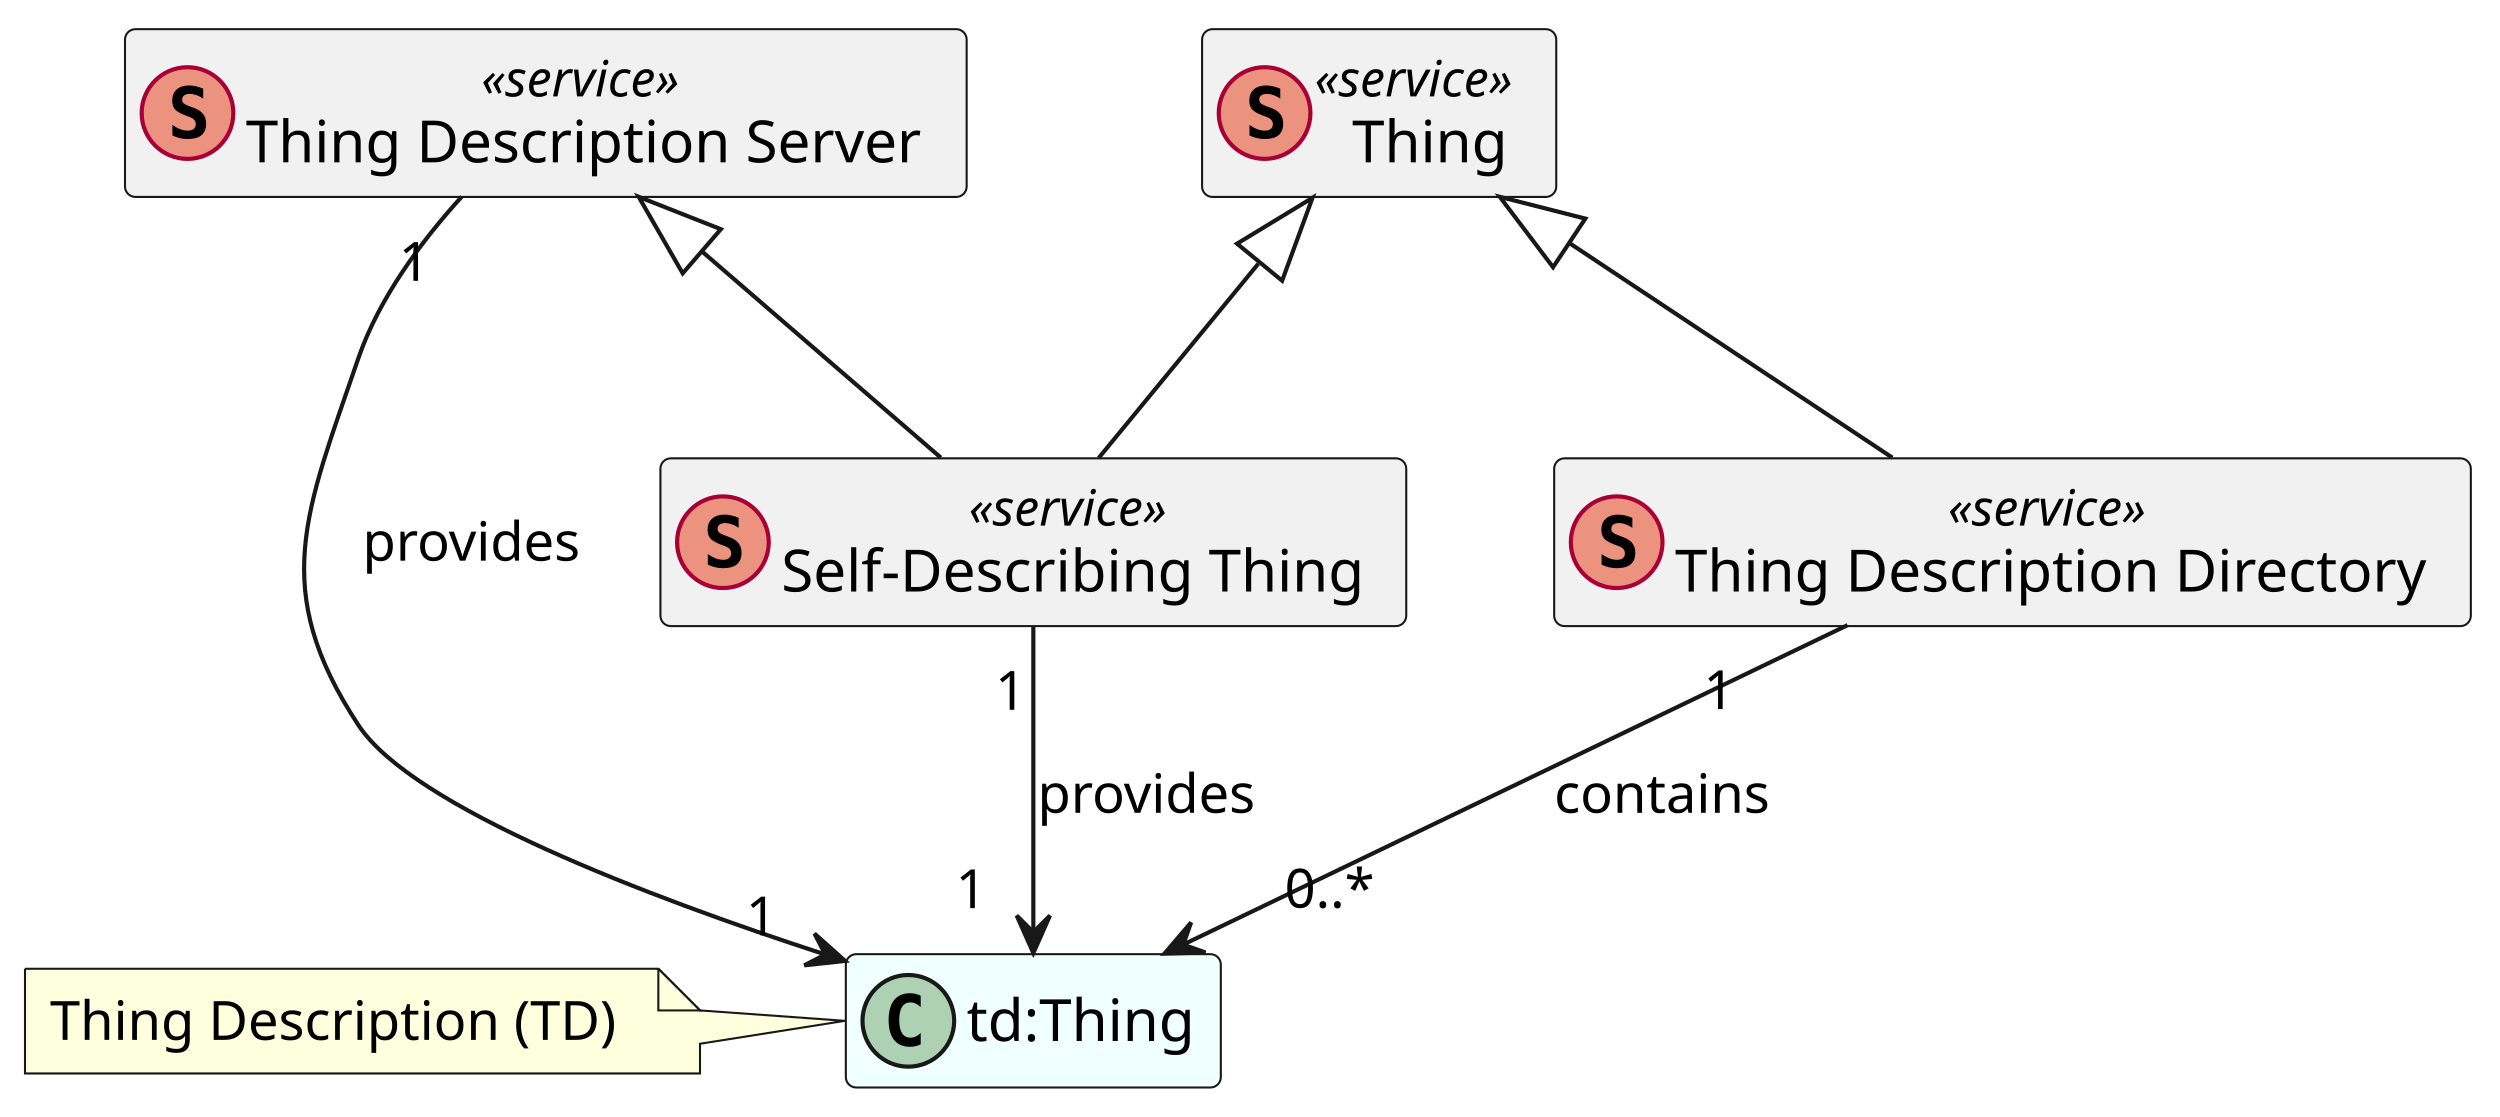
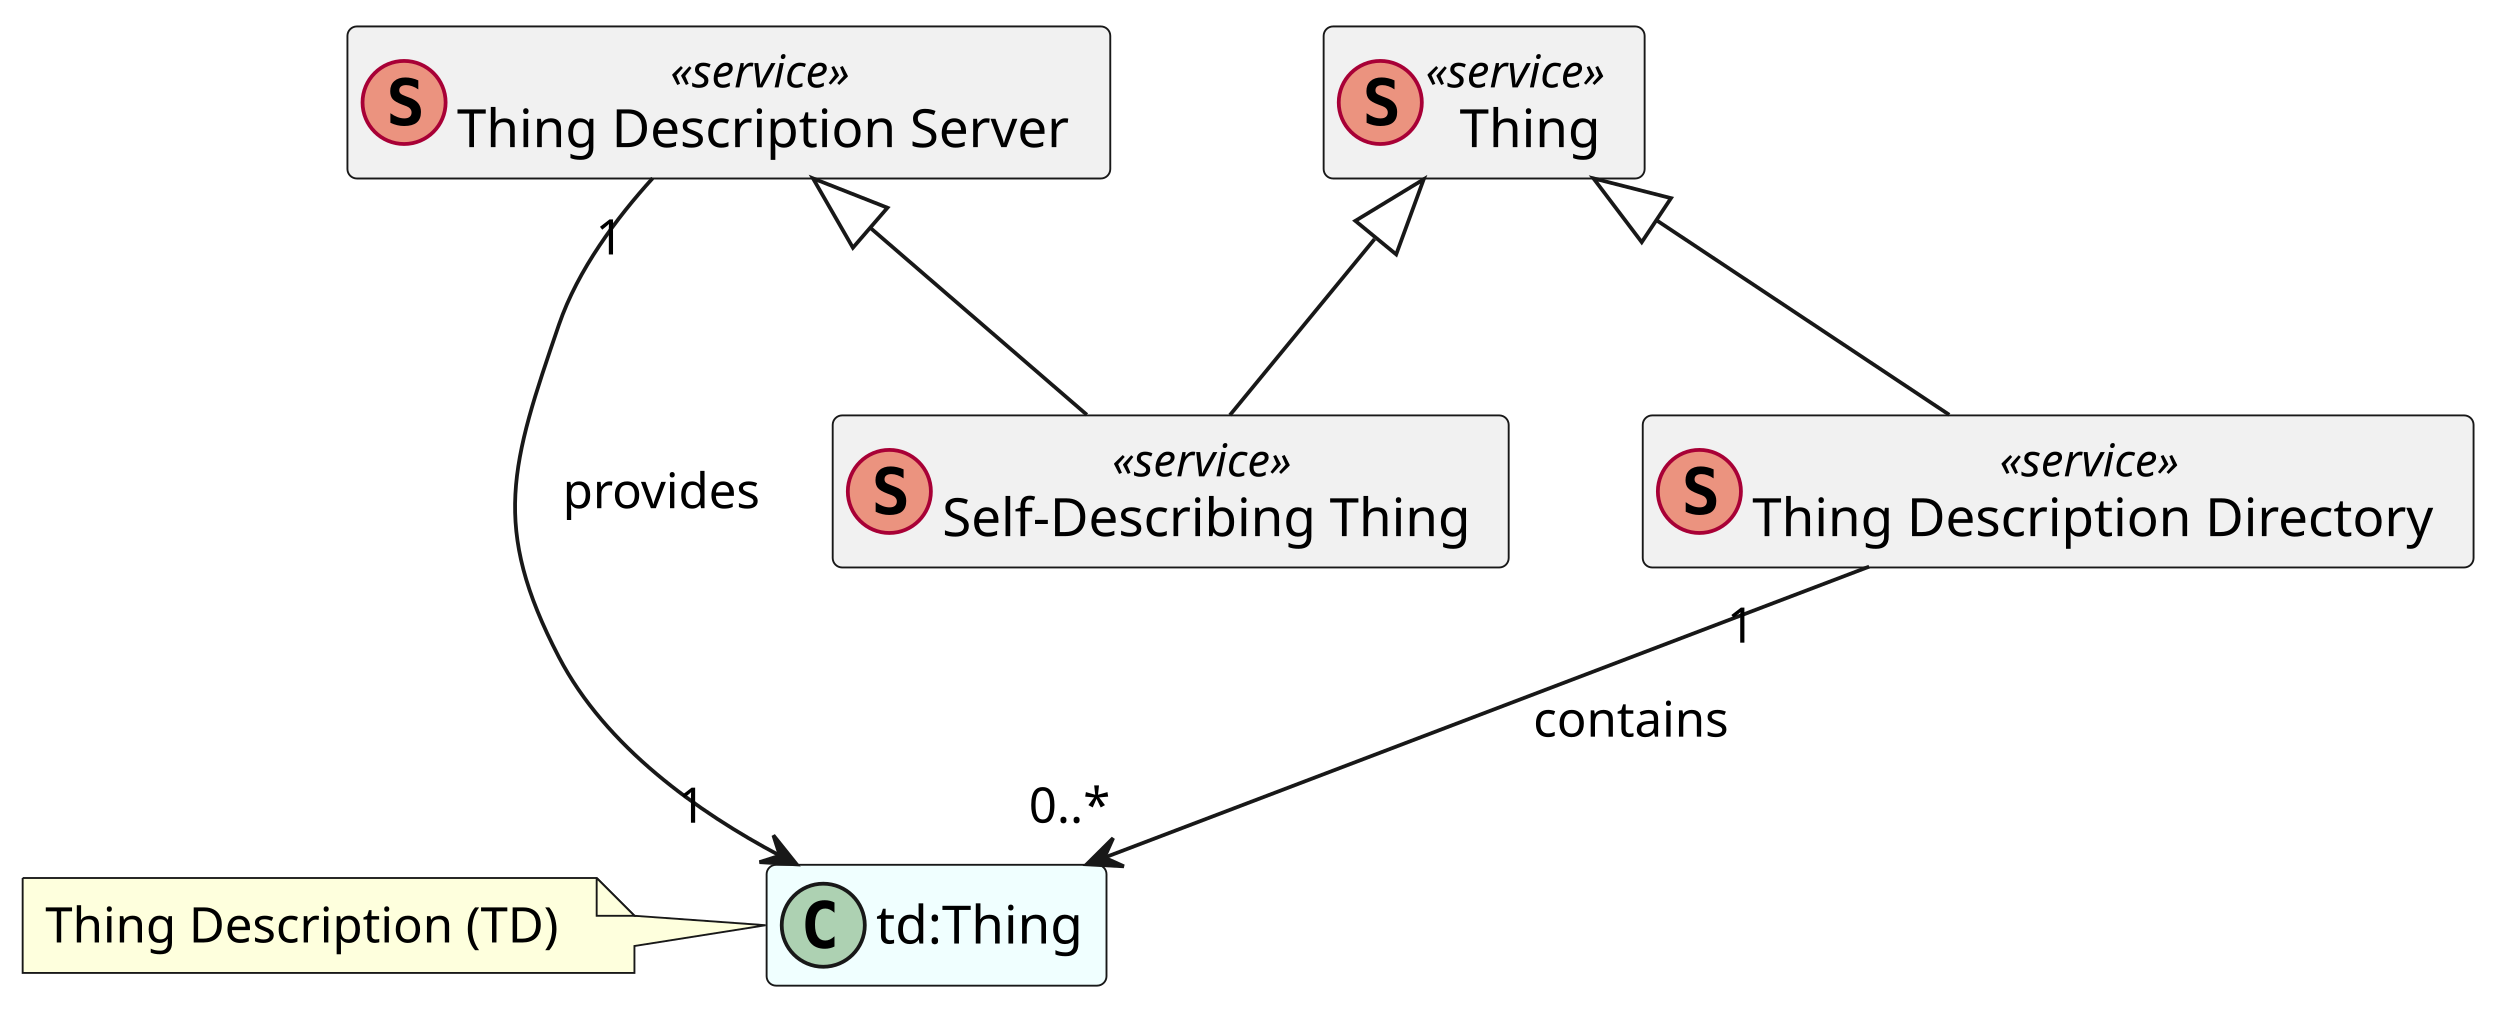
- <svg xmlns="http://www.w3.org/2000/svg" contentStyleType="text/css" height="268px" preserveAspectRatio="none" style="width:600px;height:268px;background:#FFFFFF;" version="1.1" viewBox="0 0 600 268" width="600px" zoomAndPan="magnify">
+ <svg xmlns="http://www.w3.org/2000/svg" contentStyleType="text/css" height="268px" preserveAspectRatio="none" style="width:662px;height:268px;background:#FFFFFF;" version="1.1" viewBox="0 0 662 268" width="662px" zoomAndPan="magnify">
  <defs />
  <g>
    <g id="elem_SelfDesc">
-       <rect codeLine="9" fill="#F1F1F1" height="40.266" id="SelfDesc" rx="2.5" ry="2.5" style="stroke:#181818;stroke-width:0.5;" width="179" x="158.5" y="110" />
-       <ellipse cx="173.5" cy="130.133" fill="#EB937F" rx="11" ry="11" style="stroke:#A80036;stroke-width:1.0;" />
-       <path d="M172.984,130.695 Q171.125,129.992 170.469,129.227 Q169.828,128.445 169.828,127.133 Q169.828,125.445 170.906,124.477 Q171.984,123.508 173.859,123.508 Q174.719,123.508 175.562,123.711 Q176.422,123.898 177.266,124.289 L177.266,126.68 Q176.484,126.117 175.656,125.836 Q174.844,125.539 174.047,125.539 Q173.172,125.539 172.688,125.898 Q172.219,126.258 172.219,126.914 Q172.219,127.43 172.562,127.773 Q172.906,128.102 174,128.508 L175.062,128.914 Q176.547,129.461 177.25,130.367 Q177.969,131.273 177.969,132.648 Q177.969,134.523 176.859,135.445 Q175.75,136.367 173.5,136.367 Q172.578,136.367 171.656,136.148 Q170.734,135.93 169.875,135.508 L169.875,132.977 Q170.844,133.664 171.766,134.008 Q172.688,134.352 173.578,134.352 Q174.484,134.352 174.984,133.945 Q175.484,133.523 175.484,132.789 Q175.484,132.227 175.141,131.82 Q174.812,131.398 174.188,131.148 L172.984,130.695 Z " fill="#000000" />
-       <text fill="#000000" font-family="sans-serif" font-size="12" font-style="italic" lengthAdjust="spacing" textLength="57" x="232.5" y="126.139">«service»</text>
-       <text fill="#000000" font-family="sans-serif" font-size="14" lengthAdjust="spacing" textLength="147" x="187.5" y="141.964">Self-Describing Thing</text>
+       <rect codeLine="9" fill="#F1F1F1" height="40.266" id="SelfDesc" rx="2.5" ry="2.5" style="stroke:#181818;stroke-width:0.5;" width="179" x="220.5" y="110" />
+       <ellipse cx="235.5" cy="130.133" fill="#EB937F" rx="11" ry="11" style="stroke:#A80036;stroke-width:1.0;" />
+       <path d="M234.984,130.695 Q233.125,129.992 232.469,129.227 Q231.828,128.445 231.828,127.133 Q231.828,125.445 232.906,124.477 Q233.984,123.508 235.859,123.508 Q236.719,123.508 237.562,123.711 Q238.422,123.898 239.266,124.289 L239.266,126.68 Q238.484,126.117 237.656,125.836 Q236.844,125.539 236.047,125.539 Q235.172,125.539 234.688,125.898 Q234.219,126.258 234.219,126.914 Q234.219,127.43 234.562,127.773 Q234.906,128.102 236,128.508 L237.062,128.914 Q238.547,129.461 239.25,130.367 Q239.969,131.273 239.969,132.648 Q239.969,134.523 238.859,135.445 Q237.75,136.367 235.5,136.367 Q234.578,136.367 233.656,136.148 Q232.734,135.93 231.875,135.508 L231.875,132.977 Q232.844,133.664 233.766,134.008 Q234.688,134.352 235.578,134.352 Q236.484,134.352 236.984,133.945 Q237.484,133.523 237.484,132.789 Q237.484,132.227 237.141,131.82 Q236.812,131.398 236.188,131.148 L234.984,130.695 Z " fill="#000000" />
+       <text fill="#000000" font-family="sans-serif" font-size="12" font-style="italic" lengthAdjust="spacing" textLength="57" x="294.5" y="126.139">«service»</text>
+       <text fill="#000000" font-family="sans-serif" font-size="14" lengthAdjust="spacing" textLength="147" x="249.5" y="141.964">Self-Describing Thing</text>
    </g>
    <g id="elem_Directory">
-       <rect codeLine="10" fill="#F1F1F1" height="40.266" id="Directory" rx="2.5" ry="2.5" style="stroke:#181818;stroke-width:0.5;" width="220" x="373" y="110" />
-       <ellipse cx="388" cy="130.133" fill="#EB937F" rx="11" ry="11" style="stroke:#A80036;stroke-width:1.0;" />
-       <path d="M387.484,130.695 Q385.625,129.992 384.969,129.227 Q384.328,128.445 384.328,127.133 Q384.328,125.445 385.406,124.477 Q386.484,123.508 388.359,123.508 Q389.219,123.508 390.062,123.711 Q390.922,123.898 391.766,124.289 L391.766,126.68 Q390.984,126.117 390.156,125.836 Q389.344,125.539 388.547,125.539 Q387.672,125.539 387.188,125.898 Q386.719,126.258 386.719,126.914 Q386.719,127.43 387.062,127.773 Q387.406,128.102 388.5,128.508 L389.562,128.914 Q391.047,129.461 391.75,130.367 Q392.469,131.273 392.469,132.648 Q392.469,134.523 391.359,135.445 Q390.25,136.367 388,136.367 Q387.078,136.367 386.156,136.148 Q385.234,135.93 384.375,135.508 L384.375,132.977 Q385.344,133.664 386.266,134.008 Q387.188,134.352 388.078,134.352 Q388.984,134.352 389.484,133.945 Q389.984,133.523 389.984,132.789 Q389.984,132.227 389.641,131.82 Q389.312,131.398 388.688,131.148 L387.484,130.695 Z " fill="#000000" />
-       <text fill="#000000" font-family="sans-serif" font-size="12" font-style="italic" lengthAdjust="spacing" textLength="57" x="467.5" y="126.139">«service»</text>
-       <text fill="#000000" font-family="sans-serif" font-size="14" lengthAdjust="spacing" textLength="188" x="402" y="141.964">Thing Description Directory</text>
+       <rect codeLine="10" fill="#F1F1F1" height="40.266" id="Directory" rx="2.5" ry="2.5" style="stroke:#181818;stroke-width:0.5;" width="220" x="435" y="110" />
+       <ellipse cx="450" cy="130.133" fill="#EB937F" rx="11" ry="11" style="stroke:#A80036;stroke-width:1.0;" />
+       <path d="M449.484,130.695 Q447.625,129.992 446.969,129.227 Q446.328,128.445 446.328,127.133 Q446.328,125.445 447.406,124.477 Q448.484,123.508 450.359,123.508 Q451.219,123.508 452.062,123.711 Q452.922,123.898 453.766,124.289 L453.766,126.68 Q452.984,126.117 452.156,125.836 Q451.344,125.539 450.547,125.539 Q449.672,125.539 449.188,125.898 Q448.719,126.258 448.719,126.914 Q448.719,127.43 449.062,127.773 Q449.406,128.102 450.5,128.508 L451.562,128.914 Q453.047,129.461 453.75,130.367 Q454.469,131.273 454.469,132.648 Q454.469,134.523 453.359,135.445 Q452.25,136.367 450,136.367 Q449.078,136.367 448.156,136.148 Q447.234,135.93 446.375,135.508 L446.375,132.977 Q447.344,133.664 448.266,134.008 Q449.188,134.352 450.078,134.352 Q450.984,134.352 451.484,133.945 Q451.984,133.523 451.984,132.789 Q451.984,132.227 451.641,131.82 Q451.312,131.398 450.688,131.148 L449.484,130.695 Z " fill="#000000" />
+       <text fill="#000000" font-family="sans-serif" font-size="12" font-style="italic" lengthAdjust="spacing" textLength="57" x="529.5" y="126.139">«service»</text>
+       <text fill="#000000" font-family="sans-serif" font-size="14" lengthAdjust="spacing" textLength="188" x="464" y="141.964">Thing Description Directory</text>
    </g>
    <g id="elem_Server">
-       <rect codeLine="5" fill="#F1F1F1" height="40.266" id="Server" rx="2.5" ry="2.5" style="stroke:#181818;stroke-width:0.5;" width="202" x="30" y="7" />
-       <ellipse cx="45" cy="27.133" fill="#EB937F" rx="11" ry="11" style="stroke:#A80036;stroke-width:1.0;" />
-       <path d="M44.484,27.695 Q42.625,26.992 41.969,26.227 Q41.328,25.445 41.328,24.133 Q41.328,22.445 42.406,21.477 Q43.484,20.508 45.359,20.508 Q46.219,20.508 47.062,20.711 Q47.922,20.898 48.766,21.289 L48.766,23.68 Q47.984,23.117 47.156,22.836 Q46.344,22.539 45.547,22.539 Q44.672,22.539 44.188,22.898 Q43.719,23.258 43.719,23.914 Q43.719,24.43 44.062,24.773 Q44.406,25.102 45.5,25.508 L46.562,25.914 Q48.047,26.461 48.75,27.367 Q49.469,28.273 49.469,29.648 Q49.469,31.523 48.359,32.445 Q47.25,33.367 45,33.367 Q44.078,33.367 43.156,33.148 Q42.234,32.93 41.375,32.508 L41.375,29.977 Q42.344,30.664 43.266,31.008 Q44.188,31.352 45.078,31.352 Q45.984,31.352 46.484,30.945 Q46.984,30.523 46.984,29.789 Q46.984,29.227 46.641,28.82 Q46.312,28.398 45.688,28.148 L44.484,27.695 Z " fill="#000000" />
-       <text fill="#000000" font-family="sans-serif" font-size="12" font-style="italic" lengthAdjust="spacing" textLength="57" x="115.5" y="23.139">«service»</text>
-       <text fill="#000000" font-family="sans-serif" font-size="14" lengthAdjust="spacing" textLength="170" x="59" y="38.964">Thing Description Server</text>
+       <rect codeLine="5" fill="#F1F1F1" height="40.266" id="Server" rx="2.5" ry="2.5" style="stroke:#181818;stroke-width:0.5;" width="202" x="92" y="7" />
+       <ellipse cx="107" cy="27.133" fill="#EB937F" rx="11" ry="11" style="stroke:#A80036;stroke-width:1.0;" />
+       <path d="M106.484,27.695 Q104.625,26.992 103.969,26.227 Q103.328,25.445 103.328,24.133 Q103.328,22.445 104.406,21.477 Q105.484,20.508 107.359,20.508 Q108.219,20.508 109.062,20.711 Q109.922,20.898 110.766,21.289 L110.766,23.68 Q109.984,23.117 109.156,22.836 Q108.344,22.539 107.547,22.539 Q106.672,22.539 106.188,22.898 Q105.719,23.258 105.719,23.914 Q105.719,24.43 106.062,24.773 Q106.406,25.102 107.5,25.508 L108.562,25.914 Q110.047,26.461 110.75,27.367 Q111.469,28.273 111.469,29.648 Q111.469,31.523 110.359,32.445 Q109.25,33.367 107,33.367 Q106.078,33.367 105.156,33.148 Q104.234,32.93 103.375,32.508 L103.375,29.977 Q104.344,30.664 105.266,31.008 Q106.188,31.352 107.078,31.352 Q107.984,31.352 108.484,30.945 Q108.984,30.523 108.984,29.789 Q108.984,29.227 108.641,28.82 Q108.312,28.398 107.688,28.148 L106.484,27.695 Z " fill="#000000" />
+       <text fill="#000000" font-family="sans-serif" font-size="12" font-style="italic" lengthAdjust="spacing" textLength="57" x="177.5" y="23.139">«service»</text>
+       <text fill="#000000" font-family="sans-serif" font-size="14" lengthAdjust="spacing" textLength="170" x="121" y="38.964">Thing Description Server</text>
    </g>
    <g id="elem_Thing">
-       <rect codeLine="7" fill="#F1F1F1" height="40.266" id="Thing" rx="2.5" ry="2.5" style="stroke:#181818;stroke-width:0.5;" width="85" x="288.5" y="7" />
-       <ellipse cx="303.5" cy="27.133" fill="#EB937F" rx="11" ry="11" style="stroke:#A80036;stroke-width:1.0;" />
-       <path d="M302.984,27.695 Q301.125,26.992 300.469,26.227 Q299.828,25.445 299.828,24.133 Q299.828,22.445 300.906,21.477 Q301.984,20.508 303.859,20.508 Q304.719,20.508 305.562,20.711 Q306.422,20.898 307.266,21.289 L307.266,23.68 Q306.484,23.117 305.656,22.836 Q304.844,22.539 304.047,22.539 Q303.172,22.539 302.688,22.898 Q302.219,23.258 302.219,23.914 Q302.219,24.43 302.562,24.773 Q302.906,25.102 304,25.508 L305.062,25.914 Q306.547,26.461 307.25,27.367 Q307.969,28.273 307.969,29.648 Q307.969,31.523 306.859,32.445 Q305.75,33.367 303.5,33.367 Q302.578,33.367 301.656,33.148 Q300.734,32.93 299.875,32.508 L299.875,29.977 Q300.844,30.664 301.766,31.008 Q302.688,31.352 303.578,31.352 Q304.484,31.352 304.984,30.945 Q305.484,30.523 305.484,29.789 Q305.484,29.227 305.141,28.82 Q304.812,28.398 304.188,28.148 L302.984,27.695 Z " fill="#000000" />
-       <text fill="#000000" font-family="sans-serif" font-size="12" font-style="italic" lengthAdjust="spacing" textLength="57" x="315.5" y="23.139">«service»</text>
-       <text fill="#000000" font-family="sans-serif" font-size="14" lengthAdjust="spacing" textLength="39" x="324.5" y="38.964">Thing</text>
+       <rect codeLine="7" fill="#F1F1F1" height="40.266" id="Thing" rx="2.5" ry="2.5" style="stroke:#181818;stroke-width:0.5;" width="85" x="350.5" y="7" />
+       <ellipse cx="365.5" cy="27.133" fill="#EB937F" rx="11" ry="11" style="stroke:#A80036;stroke-width:1.0;" />
+       <path d="M364.984,27.695 Q363.125,26.992 362.469,26.227 Q361.828,25.445 361.828,24.133 Q361.828,22.445 362.906,21.477 Q363.984,20.508 365.859,20.508 Q366.719,20.508 367.562,20.711 Q368.422,20.898 369.266,21.289 L369.266,23.68 Q368.484,23.117 367.656,22.836 Q366.844,22.539 366.047,22.539 Q365.172,22.539 364.688,22.898 Q364.219,23.258 364.219,23.914 Q364.219,24.43 364.562,24.773 Q364.906,25.102 366,25.508 L367.062,25.914 Q368.547,26.461 369.25,27.367 Q369.969,28.273 369.969,29.648 Q369.969,31.523 368.859,32.445 Q367.75,33.367 365.5,33.367 Q364.578,33.367 363.656,33.148 Q362.734,32.93 361.875,32.508 L361.875,29.977 Q362.844,30.664 363.766,31.008 Q364.688,31.352 365.578,31.352 Q366.484,31.352 366.984,30.945 Q367.484,30.523 367.484,29.789 Q367.484,29.227 367.141,28.82 Q366.812,28.398 366.188,28.148 L364.984,27.695 Z " fill="#000000" />
+       <text fill="#000000" font-family="sans-serif" font-size="12" font-style="italic" lengthAdjust="spacing" textLength="57" x="377.5" y="23.139">«service»</text>
+       <text fill="#000000" font-family="sans-serif" font-size="14" lengthAdjust="spacing" textLength="39" x="386.5" y="38.964">Thing</text>
    </g>
    <g id="elem_TD">
      <rect codeLine="13" fill="#F0FFFF" height="32" id="TD" rx="2.5" ry="2.5" style="stroke:#181818;stroke-width:0.5;" width="90" x="203" y="229" />
      <ellipse cx="218" cy="245" fill="#ADD1B2" rx="11" ry="11" style="stroke:#181818;stroke-width:1.0;" />
      <path d="M220.969,250.641 Q220.391,250.938 219.75,251.078 Q219.109,251.234 218.406,251.234 Q215.906,251.234 214.578,249.594 Q213.266,247.938 213.266,244.812 Q213.266,241.688 214.578,240.031 Q215.906,238.375 218.406,238.375 Q219.109,238.375 219.75,238.531 Q220.406,238.688 220.969,238.984 L220.969,241.703 Q220.344,241.125 219.75,240.859 Q219.156,240.578 218.531,240.578 Q217.188,240.578 216.5,241.656 Q215.812,242.719 215.812,244.812 Q215.812,246.906 216.5,247.984 Q217.188,249.047 218.531,249.047 Q219.156,249.047 219.75,248.781 Q220.344,248.5 220.969,247.922 L220.969,250.641 Z " fill="#000000" />
      <text fill="#000000" font-family="sans-serif" font-size="14" lengthAdjust="spacing" textLength="58" x="232" y="249.847">td:Thing</text>
    </g>
    <g id="elem_GMN9">
      <path d="M6,232.5 L6,257.633 A0,0 0 0 0 6,257.633 L168,257.633 A0,0 0 0 0 168,257.633 L168,250.5 L202.76,245 L168,242.5 L168,242.5 L158,232.5 L6,232.5 A0,0 0 0 0 6,232.5 " fill="#FEFFDD" style="stroke:#181818;stroke-width:0.5;" />
      <path d="M158,232.5 L158,242.5 L168,242.5 L158,232.5 " fill="#FEFFDD" style="stroke:#181818;stroke-width:0.5;" />
      <text fill="#000000" font-family="sans-serif" font-size="13" lengthAdjust="spacing" textLength="141" x="12" y="249.567">Thing Description (TD)</text>
    </g>
    <g id="link_Thing_SelfDesc">
-       <path codeLine="17" d="M301.98,63.31 C289.1,78.98 274.46,96.81 263.67,109.93 " fill="none" id="Thing-backto-SelfDesc" style="stroke:#181818;stroke-width:1.0;" />
-       <polygon fill="none" points="296.89,58.48,315,47.47,307.71,67.37,296.89,58.48" style="stroke:#181818;stroke-width:1.0;" />
+       <path codeLine="17" d="M363.98,63.31 C351.1,78.98 336.46,96.81 325.67,109.93 " fill="none" id="Thing-backto-SelfDesc" style="stroke:#181818;stroke-width:1.0;" />
+       <polygon fill="none" points="358.89,58.48,377,47.47,369.71,67.37,358.89,58.48" style="stroke:#181818;stroke-width:1.0;" />
    </g>
    <g id="link_Server_SelfDesc">
-       <path codeLine="18" d="M168.47,60.34 C187.36,76.66 209.64,95.88 225.8,109.84 " fill="none" id="Server-backto-SelfDesc" style="stroke:#181818;stroke-width:1.0;" />
-       <polygon fill="none" points="163.85,65.6,153.28,47.24,173,55.01,163.85,65.6" style="stroke:#181818;stroke-width:1.0;" />
+       <path codeLine="18" d="M230.47,60.34 C249.36,76.66 271.64,95.88 287.8,109.84 " fill="none" id="Server-backto-SelfDesc" style="stroke:#181818;stroke-width:1.0;" />
+       <polygon fill="none" points="225.85,65.6,215.28,47.24,235,55.01,225.85,65.6" style="stroke:#181818;stroke-width:1.0;" />
    </g>
    <g id="link_Thing_Directory">
-       <path codeLine="19" d="M376.74,58.39 C401.88,75.1 432.32,95.32 454.16,109.84 " fill="none" id="Thing-backto-Directory" style="stroke:#181818;stroke-width:1.0;" />
-       <polygon fill="none" points="372.73,64.13,359.95,47.24,380.48,52.47,372.73,64.13" style="stroke:#181818;stroke-width:1.0;" />
-     </g>
-     <g id="link_SelfDesc_TD">
-       <path codeLine="20" d="M248,150.17 C248,170.6 248,202.83 248,223.69 " fill="none" id="SelfDesc-to-TD" style="stroke:#181818;stroke-width:1.0;" />
-       <polygon fill="#181818" points="248,228.73,252,219.73,248,223.73,244,219.73,248,228.73" style="stroke:#181818;stroke-width:1.0;" />
-       <text fill="#000000" font-family="sans-serif" font-size="13" lengthAdjust="spacing" textLength="54" x="249" y="195.067">provides</text>
-       <text fill="#000000" font-family="sans-serif" font-size="13" lengthAdjust="spacing" textLength="8" x="238.825" y="170.345">1</text>
-       <text fill="#000000" font-family="sans-serif" font-size="13" lengthAdjust="spacing" textLength="8" x="229.35" y="217.945">1</text>
+       <path codeLine="19" d="M438.74,58.39 C463.88,75.1 494.32,95.32 516.16,109.84 " fill="none" id="Thing-backto-Directory" style="stroke:#181818;stroke-width:1.0;" />
+       <polygon fill="none" points="434.73,64.13,421.95,47.24,442.48,52.47,434.73,64.13" style="stroke:#181818;stroke-width:1.0;" />
    </g>
    <g id="link_Server_TD">
-       <path codeLine="21" d="M110.82,47.2 C101.32,57.66 91,71.41 86,86 C73.33,123 64.52,141.32 86,174 C99,193.78 155.35,215.19 197.96,229.05 " fill="none" id="Server-to-TD" style="stroke:#181818;stroke-width:1.0;" />
-       <polygon fill="#181818" points="202.82,230.62,195.475,224.059,198.06,229.09,193.028,231.675,202.82,230.62" style="stroke:#181818;stroke-width:1.0;" />
-       <text fill="#000000" font-family="sans-serif" font-size="13" lengthAdjust="spacing" textLength="54" x="87" y="134.567">provides</text>
-       <text fill="#000000" font-family="sans-serif" font-size="13" lengthAdjust="spacing" textLength="8" x="95.717" y="67.384">1</text>
-       <text fill="#000000" font-family="sans-serif" font-size="13" lengthAdjust="spacing" textLength="8" x="179.009" y="224.483">1</text>
+       <path codeLine="20" d="M172.82,47.2 C163.32,57.66 153,71.41 148,86 C135.33,123 129.94,139.31 148,174 C160.33,197.69 184.76,215.02 206.39,226.51 " fill="none" id="Server-to-TD" style="stroke:#181818;stroke-width:1.0;" />
+       <polygon fill="#181818" points="210.95,228.88,204.796,221.19,206.51,226.581,201.119,228.295,210.95,228.88" style="stroke:#181818;stroke-width:1.0;" />
+       <text fill="#000000" font-family="sans-serif" font-size="13" lengthAdjust="spacing" textLength="54" x="149" y="134.567">provides</text>
+       <text fill="#000000" font-family="sans-serif" font-size="13" lengthAdjust="spacing" textLength="8" x="157.717" y="67.384">1</text>
+       <text fill="#000000" font-family="sans-serif" font-size="13" lengthAdjust="spacing" textLength="8" x="179.464" y="217.85">1</text>
    </g>
    <g id="link_Directory_TD">
-       <path codeLine="22" d="M443.4,150.04 C398.85,171.46 327.1,205.96 284.06,226.66 " fill="none" id="Directory-to-TD" style="stroke:#181818;stroke-width:1.0;" />
-       <polygon fill="#181818" points="279.47,228.87,289.315,228.599,283.981,226.714,285.866,221.381,279.47,228.87" style="stroke:#181818;stroke-width:1.0;" />
-       <text fill="#000000" font-family="sans-serif" font-size="13" lengthAdjust="spacing" textLength="54" x="373" y="195.067">contains</text>
-       <text fill="#000000" font-family="sans-serif" font-size="13" lengthAdjust="spacing" textLength="8" x="408.83" y="170.177">1</text>
-       <text fill="#000000" font-family="sans-serif" font-size="13" lengthAdjust="spacing" textLength="23" x="308.303" y="217.837">0..*</text>
+       <path codeLine="21" d="M494.95,150.04 C438.31,171.59 346.87,206.38 292.58,227.04 " fill="none" id="Directory-to-TD" style="stroke:#181818;stroke-width:1.0;" />
+       <polygon fill="#181818" points="287.77,228.87,297.604,229.403,292.442,227.089,294.755,221.927,287.77,228.87" style="stroke:#181818;stroke-width:1.0;" />
+       <text fill="#000000" font-family="sans-serif" font-size="13" lengthAdjust="spacing" textLength="54" x="406" y="195.067">contains</text>
+       <text fill="#000000" font-family="sans-serif" font-size="13" lengthAdjust="spacing" textLength="8" x="457.31" y="170.177">1</text>
+       <text fill="#000000" font-family="sans-serif" font-size="13" lengthAdjust="spacing" textLength="23" x="272.425" y="217.837">0..*</text>
    </g>
  </g>
</svg>
